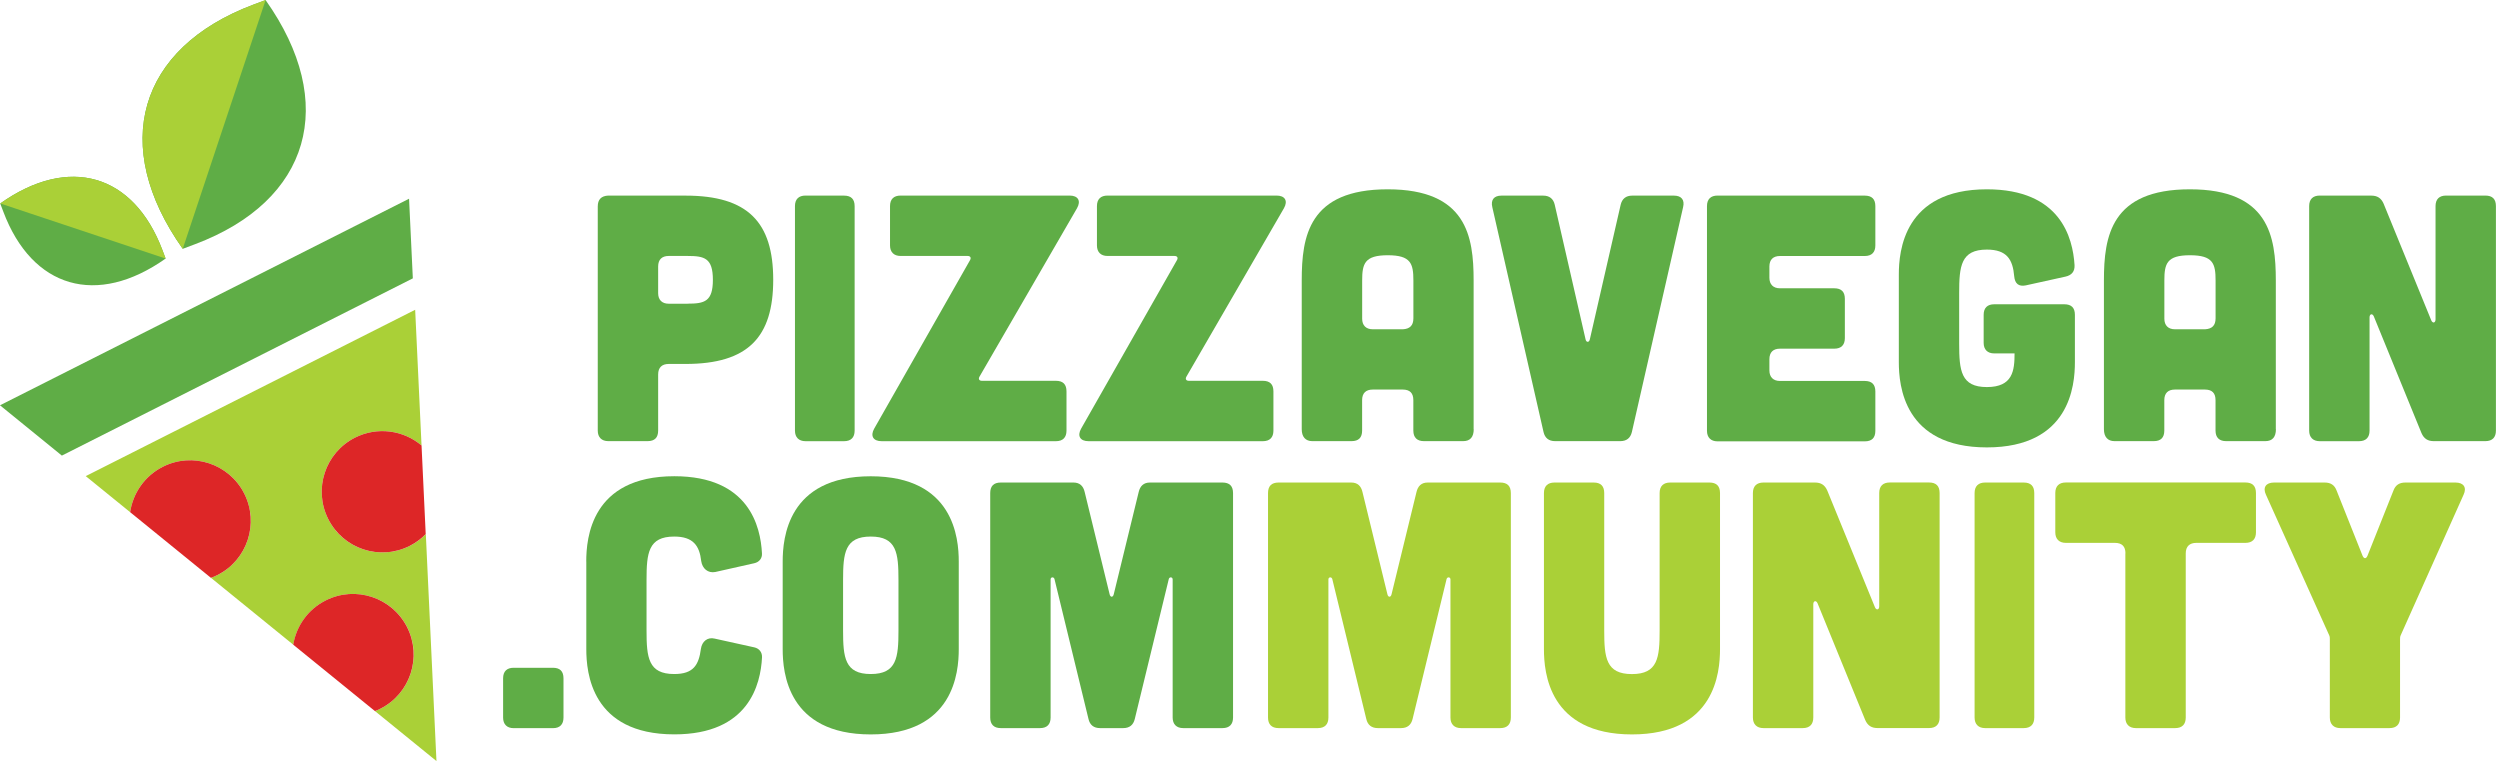
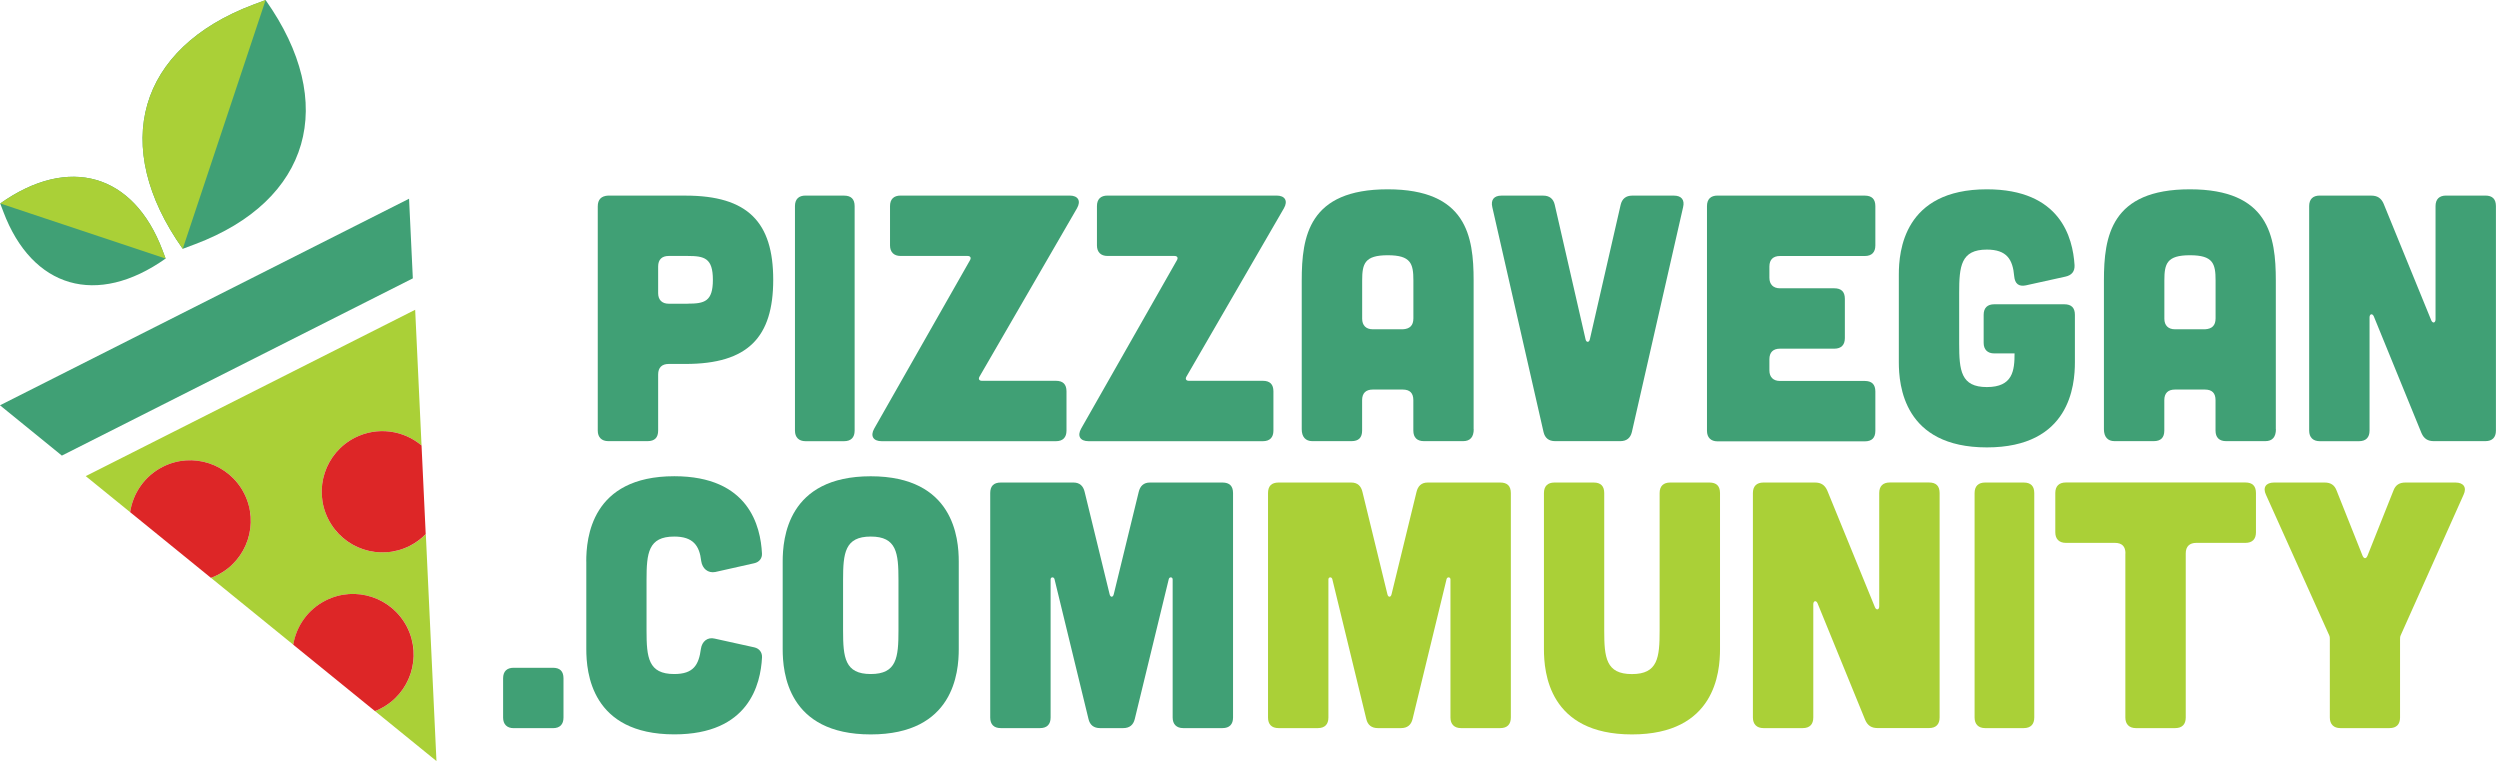
<svg xmlns="http://www.w3.org/2000/svg" width="100%" height="100%" viewBox="0 0 491 150" version="1.1" xml:space="preserve" style="fill-rule:evenodd;clip-rule:evenodd;stroke-linejoin:round;stroke-miterlimit:2;">
  <g transform="matrix(1,0,0,1,-261.21,-304.92)">
    <g>
      <g>
        <g>
-           <path d="M395.85,343.34C408.11,343.34 413.07,348.58 413.07,359.87C413.07,371.16 408.11,376.4 395.85,376.4L392.54,376.4C391.23,376.4 390.47,377.09 390.47,378.47L390.47,389.49C390.47,390.87 389.78,391.56 388.4,391.56L380.68,391.56C379.37,391.56 378.61,390.8 378.61,389.49L378.61,345.47C378.61,344.09 379.3,343.4 380.68,343.33L395.85,343.33L395.85,343.34ZM396.26,364.56C399.57,364.56 401.22,364.15 401.22,359.88C401.22,355.61 399.57,355.19 396.26,355.19L392.54,355.19C391.23,355.19 390.47,355.88 390.47,357.26L390.47,362.5C390.47,363.81 391.23,364.57 392.54,364.57L396.26,364.57L396.26,364.56Z" style="fill:rgb(95,173,70);fill-rule:nonzero;" />
-           <path d="M426.99,343.34C428.37,343.34 429.06,344.03 429.06,345.41L429.06,389.5C429.06,390.81 428.37,391.57 426.99,391.57L419.41,391.57C418.1,391.57 417.34,390.81 417.34,389.5L417.34,345.4C417.34,344.02 418.1,343.33 419.41,343.33L426.99,343.33L426.99,343.34Z" style="fill:rgb(95,173,70);fill-rule:nonzero;" />
-           <path d="M468.6,379.71C469.98,379.71 470.67,380.4 470.67,381.78L470.67,389.5C470.67,390.81 469.98,391.57 468.6,391.57L434.36,391.57C432.71,391.57 432.09,390.54 432.91,389.09L451.72,356.02C452,355.54 451.79,355.19 451.24,355.19L438.08,355.19C436.77,355.19 436.01,354.43 436.01,353.12L436.01,345.4C436.01,344.02 436.77,343.33 438.08,343.33L471.29,343.33C472.94,343.33 473.56,344.36 472.74,345.81L453.59,378.88C453.31,379.36 453.52,379.71 454.07,379.71L468.6,379.71Z" style="fill:rgb(95,173,70);fill-rule:nonzero;" />
-           <path d="M509.24,379.71C510.62,379.71 511.31,380.4 511.31,381.78L511.31,389.5C511.31,390.81 510.62,391.57 509.24,391.57L475,391.57C473.35,391.57 472.73,390.54 473.55,389.09L492.36,356.02C492.64,355.54 492.43,355.19 491.88,355.19L478.72,355.19C477.41,355.19 476.65,354.43 476.65,353.12L476.65,345.4C476.65,344.02 477.41,343.33 478.72,343.33L511.93,343.33C513.58,343.33 514.2,344.36 513.38,345.81L494.23,378.88C493.95,379.36 494.16,379.71 494.71,379.71L509.24,379.71Z" style="fill:rgb(95,173,70);fill-rule:nonzero;" />
-           <path d="M550.65,389.22C550.65,390.74 549.96,391.56 548.58,391.56L540.86,391.56C539.55,391.56 538.79,390.87 538.79,389.49L538.79,383.5C538.79,382.12 538.1,381.43 536.72,381.43L530.8,381.43C529.49,381.43 528.73,382.12 528.73,383.5L528.73,389.49C528.73,390.87 528.04,391.56 526.66,391.56L518.94,391.56C517.63,391.56 516.87,390.73 516.87,389.22L516.87,360.01C516.87,351.33 518.25,342.1 533.75,342.1C549.25,342.1 550.63,351.33 550.63,360.01L550.63,389.22L550.65,389.22ZM538.8,360.01C538.8,356.7 538.32,355.05 533.77,355.05C529.22,355.05 528.74,356.7 528.74,360.01L528.74,367.52C528.74,368.83 529.5,369.59 530.81,369.59L536.73,369.59C538.11,369.52 538.8,368.83 538.8,367.45L538.8,360.01Z" style="fill:rgb(95,173,70);fill-rule:nonzero;" />
-           <path d="M564.29,343.34C565.53,343.34 566.29,343.96 566.56,345.13L572.62,371.59C572.76,372.21 573.31,372.21 573.45,371.59L579.51,345.13C579.79,343.96 580.54,343.34 581.78,343.34L589.98,343.34C591.43,343.34 592.12,344.17 591.77,345.61L581.71,389.77C581.43,390.94 580.68,391.56 579.44,391.56L566.63,391.56C565.39,391.56 564.63,390.94 564.36,389.77L554.3,345.61C553.96,344.16 554.64,343.34 556.09,343.34L564.29,343.34Z" style="fill:rgb(95,173,70);fill-rule:nonzero;" />
-           <path d="M627.46,343.34C628.84,343.34 629.53,344.03 629.53,345.41L629.53,353.13C629.53,354.44 628.84,355.2 627.46,355.2L610.79,355.2C609.48,355.2 608.72,355.89 608.72,357.27L608.72,359.47C608.72,360.78 609.48,361.54 610.79,361.54L621.47,361.54C622.85,361.54 623.54,362.23 623.54,363.61L623.54,371.33C623.54,372.64 622.85,373.4 621.47,373.4L610.79,373.4C609.48,373.4 608.72,374.09 608.72,375.47L608.72,377.67C608.72,378.98 609.48,379.74 610.79,379.74L627.46,379.74C628.84,379.74 629.53,380.43 629.53,381.81L629.53,389.53C629.53,390.91 628.84,391.6 627.46,391.6L598.53,391.6C597.22,391.6 596.46,390.84 596.46,389.53L596.46,345.4C596.46,344.02 597.22,343.33 598.53,343.33L627.46,343.33L627.46,343.34Z" style="fill:rgb(95,173,70);fill-rule:nonzero;" />
-           <path d="M634.14,358.84C634.14,354.29 635.1,342.1 651.43,342.1C665.9,342.1 668.31,351.61 668.65,356.98C668.72,358.22 668.1,358.98 666.86,359.25L659.07,360.97C657.69,361.25 656.93,360.63 656.8,359.18C656.52,355.87 655.35,353.94 651.43,353.94C646.33,353.94 645.99,357.18 645.99,362.48L645.99,372.4C645.99,377.7 646.33,380.94 651.43,380.94C656.53,380.94 656.87,377.7 656.87,374.33L652.87,374.33C651.56,374.33 650.8,373.57 650.8,372.26L650.8,366.75C650.8,365.37 651.56,364.68 652.87,364.68L666.65,364.68C668.03,364.68 668.72,365.37 668.72,366.75L668.72,376.05C668.72,380.6 667.76,392.79 651.43,392.79C635.1,392.79 634.14,380.6 634.14,376.05L634.14,358.84Z" style="fill:rgb(95,173,70);fill-rule:nonzero;" />
-           <path d="M708.2,389.22C708.2,390.74 707.51,391.56 706.13,391.56L698.41,391.56C697.1,391.56 696.34,390.87 696.34,389.49L696.34,383.5C696.34,382.12 695.65,381.43 694.27,381.43L688.35,381.43C687.04,381.43 686.28,382.12 686.28,383.5L686.28,389.49C686.28,390.87 685.59,391.56 684.21,391.56L676.49,391.56C675.18,391.56 674.42,390.73 674.42,389.22L674.42,360.01C674.42,351.33 675.8,342.1 691.3,342.1C706.8,342.1 708.18,351.33 708.18,360.01L708.18,389.22L708.2,389.22ZM696.35,360.01C696.35,356.7 695.87,355.05 691.32,355.05C686.77,355.05 686.29,356.7 686.29,360.01L686.29,367.52C686.29,368.83 687.05,369.59 688.36,369.59L694.28,369.59C695.66,369.52 696.35,368.83 696.35,367.45L696.35,360.01Z" style="fill:rgb(95,173,70);fill-rule:nonzero;" />
-           <path d="M726.94,343.34C728.11,343.34 728.87,343.82 729.35,344.92L738.72,367.86C739,368.48 739.55,368.34 739.55,367.65L739.55,345.4C739.55,344.02 740.31,343.33 741.62,343.33L749.34,343.33C750.72,343.33 751.41,344.02 751.41,345.4L751.41,389.49C751.41,390.8 750.72,391.56 749.34,391.56L739.2,391.56C738.03,391.56 737.27,391.08 736.79,389.98L727.42,367.04C727.14,366.42 726.59,366.56 726.59,367.25L726.59,389.5C726.59,390.81 725.9,391.57 724.52,391.57L716.8,391.57C715.49,391.57 714.73,390.81 714.73,389.5L714.73,345.4C714.73,344.02 715.49,343.33 716.8,343.33L726.94,343.33L726.94,343.34Z" style="fill:rgb(95,173,70);fill-rule:nonzero;" />
-           <path d="M369.81,436.07C371.19,436.07 371.88,436.76 371.88,438.14L371.88,445.86C371.88,447.17 371.19,447.93 369.81,447.93L362.09,447.93C360.78,447.93 360.02,447.17 360.02,445.86L360.02,438.14C360.02,436.76 360.78,436.07 362.09,436.07L369.81,436.07Z" style="fill:rgb(95,173,70);fill-rule:nonzero;" />
-           <path d="M376.35,415.19C376.35,410.64 377.31,398.45 393.64,398.45C408.31,398.45 410.59,408.3 410.86,413.61C410.93,414.57 410.31,415.33 409.34,415.54L401.69,417.26C400.24,417.54 399.14,416.57 398.93,415.12C398.59,412.09 397.35,410.3 393.63,410.3C388.53,410.3 388.19,413.54 388.19,418.84L388.19,428.76C388.19,434.06 388.53,437.3 393.63,437.3C397.42,437.3 398.45,435.51 398.87,432.34C399.08,430.89 400.18,430 401.56,430.34L409.35,432.06C410.31,432.27 410.93,433.02 410.87,434.06C410.59,439.3 408.32,449.15 393.65,449.15C377.32,449.15 376.36,436.96 376.36,432.41L376.36,415.19L376.35,415.19Z" style="fill:rgb(95,173,70);fill-rule:nonzero;" />
-           <path d="M449.51,432.42C449.51,436.97 448.55,449.16 432.22,449.16C415.89,449.16 414.93,436.97 414.93,432.42L414.93,415.2C414.93,410.65 415.89,398.46 432.22,398.46C448.55,398.46 449.51,410.65 449.51,415.2L449.51,432.42ZM437.67,418.84C437.67,413.54 437.33,410.3 432.23,410.3C427.13,410.3 426.79,413.54 426.79,418.84L426.79,428.76C426.79,434.06 427.13,437.3 432.23,437.3C437.33,437.3 437.67,434.06 437.67,428.76L437.67,418.84Z" style="fill:rgb(95,173,70);fill-rule:nonzero;" />
-           <path d="M472.04,399.69C473.28,399.69 473.97,400.38 474.24,401.55L479.13,421.6C479.27,422.29 479.82,422.29 479.96,421.6L484.85,401.55C485.13,400.38 485.81,399.69 487.05,399.69L501.31,399.69C502.69,399.69 503.38,400.38 503.38,401.76L503.38,445.85C503.38,447.16 502.69,447.92 501.31,447.92L493.59,447.92C492.28,447.92 491.52,447.16 491.52,445.85L491.52,418.71C491.52,418.23 490.9,418.16 490.76,418.64L484.08,446.13C483.8,447.3 483.05,447.92 481.81,447.92L477.26,447.92C476.02,447.92 475.26,447.3 474.99,446.13L468.31,418.64C468.17,418.16 467.55,418.23 467.55,418.71L467.55,445.85C467.55,447.16 466.86,447.92 465.48,447.92L457.76,447.92C456.38,447.92 455.69,447.16 455.69,445.85L455.69,401.76C455.69,400.38 456.38,399.69 457.76,399.69L472.04,399.69Z" style="fill:rgb(95,173,70);fill-rule:nonzero;" />
+           <path d="M395.85,343.34C408.11,343.34 413.07,348.58 413.07,359.87C413.07,371.16 408.11,376.4 395.85,376.4L392.54,376.4C391.23,376.4 390.47,377.09 390.47,378.47L390.47,389.49C390.47,390.87 389.78,391.56 388.4,391.56L380.68,391.56C379.37,391.56 378.61,390.8 378.61,389.49L378.61,345.47C378.61,344.09 379.3,343.4 380.68,343.33L395.85,343.33L395.85,343.34ZM396.26,364.56C399.57,364.56 401.22,364.15 401.22,359.88C401.22,355.61 399.57,355.19 396.26,355.19L392.54,355.19C391.23,355.19 390.47,355.88 390.47,357.26L390.47,362.5C390.47,363.81 391.23,364.57 392.54,364.57L396.26,364.57L396.26,364.56Z" style="fill:rgb(64, 160, 117);fill-rule:nonzero;" />
+           <path d="M426.99,343.34C428.37,343.34 429.06,344.03 429.06,345.41L429.06,389.5C429.06,390.81 428.37,391.57 426.99,391.57L419.41,391.57C418.1,391.57 417.34,390.81 417.34,389.5L417.34,345.4C417.34,344.02 418.1,343.33 419.41,343.33L426.99,343.33L426.99,343.34Z" style="fill:rgb(64, 160, 117);fill-rule:nonzero;" />
+           <path d="M468.6,379.71C469.98,379.71 470.67,380.4 470.67,381.78L470.67,389.5C470.67,390.81 469.98,391.57 468.6,391.57L434.36,391.57C432.71,391.57 432.09,390.54 432.91,389.09L451.72,356.02C452,355.54 451.79,355.19 451.24,355.19L438.08,355.19C436.77,355.19 436.01,354.43 436.01,353.12L436.01,345.4C436.01,344.02 436.77,343.33 438.08,343.33L471.29,343.33C472.94,343.33 473.56,344.36 472.74,345.81L453.59,378.88C453.31,379.36 453.52,379.71 454.07,379.71L468.6,379.71Z" style="fill:rgb(64, 160, 117);fill-rule:nonzero;" />
+           <path d="M509.24,379.71C510.62,379.71 511.31,380.4 511.31,381.78L511.31,389.5C511.31,390.81 510.62,391.57 509.24,391.57L475,391.57C473.35,391.57 472.73,390.54 473.55,389.09L492.36,356.02C492.64,355.54 492.43,355.19 491.88,355.19L478.72,355.19C477.41,355.19 476.65,354.43 476.65,353.12L476.65,345.4C476.65,344.02 477.41,343.33 478.72,343.33L511.93,343.33C513.58,343.33 514.2,344.36 513.38,345.81L494.23,378.88C493.95,379.36 494.16,379.71 494.71,379.71L509.24,379.71Z" style="fill:rgb(64, 160, 117);fill-rule:nonzero;" />
+           <path d="M550.65,389.22C550.65,390.74 549.96,391.56 548.58,391.56L540.86,391.56C539.55,391.56 538.79,390.87 538.79,389.49L538.79,383.5C538.79,382.12 538.1,381.43 536.72,381.43L530.8,381.43C529.49,381.43 528.73,382.12 528.73,383.5L528.73,389.49C528.73,390.87 528.04,391.56 526.66,391.56L518.94,391.56C517.63,391.56 516.87,390.73 516.87,389.22L516.87,360.01C516.87,351.33 518.25,342.1 533.75,342.1C549.25,342.1 550.63,351.33 550.63,360.01L550.63,389.22L550.65,389.22ZM538.8,360.01C538.8,356.7 538.32,355.05 533.77,355.05C529.22,355.05 528.74,356.7 528.74,360.01L528.74,367.52C528.74,368.83 529.5,369.59 530.81,369.59L536.73,369.59C538.11,369.52 538.8,368.83 538.8,367.45L538.8,360.01Z" style="fill:rgb(64, 160, 117);fill-rule:nonzero;" />
+           <path d="M564.29,343.34C565.53,343.34 566.29,343.96 566.56,345.13L572.62,371.59C572.76,372.21 573.31,372.21 573.45,371.59L579.51,345.13C579.79,343.96 580.54,343.34 581.78,343.34L589.98,343.34C591.43,343.34 592.12,344.17 591.77,345.61L581.71,389.77C581.43,390.94 580.68,391.56 579.44,391.56L566.63,391.56C565.39,391.56 564.63,390.94 564.36,389.77L554.3,345.61C553.96,344.16 554.64,343.34 556.09,343.34L564.29,343.34Z" style="fill:rgb(64, 160, 117);fill-rule:nonzero;" />
+           <path d="M627.46,343.34C628.84,343.34 629.53,344.03 629.53,345.41L629.53,353.13C629.53,354.44 628.84,355.2 627.46,355.2L610.79,355.2C609.48,355.2 608.72,355.89 608.72,357.27L608.72,359.47C608.72,360.78 609.48,361.54 610.79,361.54L621.47,361.54C622.85,361.54 623.54,362.23 623.54,363.61L623.54,371.33C623.54,372.64 622.85,373.4 621.47,373.4L610.79,373.4C609.48,373.4 608.72,374.09 608.72,375.47L608.72,377.67C608.72,378.98 609.48,379.74 610.79,379.74L627.46,379.74C628.84,379.74 629.53,380.43 629.53,381.81L629.53,389.53C629.53,390.91 628.84,391.6 627.46,391.6L598.53,391.6C597.22,391.6 596.46,390.84 596.46,389.53L596.46,345.4C596.46,344.02 597.22,343.33 598.53,343.33L627.46,343.33L627.46,343.34Z" style="fill:rgb(64, 160, 117);fill-rule:nonzero;" />
+           <path d="M634.14,358.84C634.14,354.29 635.1,342.1 651.43,342.1C665.9,342.1 668.31,351.61 668.65,356.98C668.72,358.22 668.1,358.98 666.86,359.25L659.07,360.97C657.69,361.25 656.93,360.63 656.8,359.18C656.52,355.87 655.35,353.94 651.43,353.94C646.33,353.94 645.99,357.18 645.99,362.48L645.99,372.4C645.99,377.7 646.33,380.94 651.43,380.94C656.53,380.94 656.87,377.7 656.87,374.33L652.87,374.33C651.56,374.33 650.8,373.57 650.8,372.26L650.8,366.75C650.8,365.37 651.56,364.68 652.87,364.68L666.65,364.68C668.03,364.68 668.72,365.37 668.72,366.75L668.72,376.05C668.72,380.6 667.76,392.79 651.43,392.79C635.1,392.79 634.14,380.6 634.14,376.05L634.14,358.84Z" style="fill:rgb(64, 160, 117);fill-rule:nonzero;" />
+           <path d="M708.2,389.22C708.2,390.74 707.51,391.56 706.13,391.56L698.41,391.56C697.1,391.56 696.34,390.87 696.34,389.49L696.34,383.5C696.34,382.12 695.65,381.43 694.27,381.43L688.35,381.43C687.04,381.43 686.28,382.12 686.28,383.5L686.28,389.49C686.28,390.87 685.59,391.56 684.21,391.56L676.49,391.56C675.18,391.56 674.42,390.73 674.42,389.22L674.42,360.01C674.42,351.33 675.8,342.1 691.3,342.1C706.8,342.1 708.18,351.33 708.18,360.01L708.18,389.22L708.2,389.22ZM696.35,360.01C696.35,356.7 695.87,355.05 691.32,355.05C686.77,355.05 686.29,356.7 686.29,360.01L686.29,367.52C686.29,368.83 687.05,369.59 688.36,369.59L694.28,369.59C695.66,369.52 696.35,368.83 696.35,367.45L696.35,360.01Z" style="fill:rgb(64, 160, 117);fill-rule:nonzero;" />
+           <path d="M726.94,343.34C728.11,343.34 728.87,343.82 729.35,344.92L738.72,367.86C739,368.48 739.55,368.34 739.55,367.65L739.55,345.4C739.55,344.02 740.31,343.33 741.62,343.33L749.34,343.33C750.72,343.33 751.41,344.02 751.41,345.4L751.41,389.49C751.41,390.8 750.72,391.56 749.34,391.56L739.2,391.56C738.03,391.56 737.27,391.08 736.79,389.98L727.42,367.04C727.14,366.42 726.59,366.56 726.59,367.25L726.59,389.5C726.59,390.81 725.9,391.57 724.52,391.57L716.8,391.57C715.49,391.57 714.73,390.81 714.73,389.5L714.73,345.4C714.73,344.02 715.49,343.33 716.8,343.33L726.94,343.33L726.94,343.34Z" style="fill:rgb(64, 160, 117);fill-rule:nonzero;" />
+           <path d="M369.81,436.07C371.19,436.07 371.88,436.76 371.88,438.14L371.88,445.86C371.88,447.17 371.19,447.93 369.81,447.93L362.09,447.93C360.78,447.93 360.02,447.17 360.02,445.86L360.02,438.14C360.02,436.76 360.78,436.07 362.09,436.07L369.81,436.07Z" style="fill:rgb(64, 160, 117);fill-rule:nonzero;" />
+           <path d="M376.35,415.19C376.35,410.64 377.31,398.45 393.64,398.45C408.31,398.45 410.59,408.3 410.86,413.61C410.93,414.57 410.31,415.33 409.34,415.54L401.69,417.26C400.24,417.54 399.14,416.57 398.93,415.12C398.59,412.09 397.35,410.3 393.63,410.3C388.53,410.3 388.19,413.54 388.19,418.84L388.19,428.76C388.19,434.06 388.53,437.3 393.63,437.3C397.42,437.3 398.45,435.51 398.87,432.34C399.08,430.89 400.18,430 401.56,430.34L409.35,432.06C410.31,432.27 410.93,433.02 410.87,434.06C410.59,439.3 408.32,449.15 393.65,449.15C377.32,449.15 376.36,436.96 376.36,432.41L376.36,415.19L376.35,415.19Z" style="fill:rgb(64, 160, 117);fill-rule:nonzero;" />
+           <path d="M449.51,432.42C449.51,436.97 448.55,449.16 432.22,449.16C415.89,449.16 414.93,436.97 414.93,432.42L414.93,415.2C414.93,410.65 415.89,398.46 432.22,398.46C448.55,398.46 449.51,410.65 449.51,415.2L449.51,432.42ZM437.67,418.84C437.67,413.54 437.33,410.3 432.23,410.3C427.13,410.3 426.79,413.54 426.79,418.84L426.79,428.76C426.79,434.06 427.13,437.3 432.23,437.3C437.33,437.3 437.67,434.06 437.67,428.76L437.67,418.84Z" style="fill:rgb(64, 160, 117);fill-rule:nonzero;" />
+           <path d="M472.04,399.69C473.28,399.69 473.97,400.38 474.24,401.55L479.13,421.6C479.27,422.29 479.82,422.29 479.96,421.6L484.85,401.55C485.13,400.38 485.81,399.69 487.05,399.69L501.31,399.69C502.69,399.69 503.38,400.38 503.38,401.76L503.38,445.85C503.38,447.16 502.69,447.92 501.31,447.92L493.59,447.92C492.28,447.92 491.52,447.16 491.52,445.85L491.52,418.71C491.52,418.23 490.9,418.16 490.76,418.64L484.08,446.13C483.8,447.3 483.05,447.92 481.81,447.92L477.26,447.92C476.02,447.92 475.26,447.3 474.99,446.13L468.31,418.64C468.17,418.16 467.55,418.23 467.55,418.71L467.55,445.85C467.55,447.16 466.86,447.92 465.48,447.92L457.76,447.92C456.38,447.92 455.69,447.16 455.69,445.85L455.69,401.76C455.69,400.38 456.38,399.69 457.76,399.69L472.04,399.69Z" style="fill:rgb(64, 160, 117);fill-rule:nonzero;" />
          <path d="M526.6,399.69C527.84,399.69 528.53,400.38 528.8,401.55L533.69,421.6C533.83,422.29 534.38,422.29 534.52,421.6L539.41,401.55C539.69,400.38 540.37,399.69 541.61,399.69L555.87,399.69C557.25,399.69 557.94,400.38 557.94,401.76L557.94,445.85C557.94,447.16 557.25,447.92 555.87,447.92L548.15,447.92C546.84,447.92 546.08,447.16 546.08,445.85L546.08,418.71C546.08,418.23 545.46,418.16 545.32,418.64L538.64,446.13C538.36,447.3 537.61,447.92 536.37,447.92L531.82,447.92C530.58,447.92 529.82,447.3 529.55,446.13L522.87,418.64C522.73,418.16 522.11,418.23 522.11,418.71L522.11,445.85C522.11,447.16 521.42,447.92 520.04,447.92L512.32,447.92C510.94,447.92 510.25,447.16 510.25,445.85L510.25,401.76C510.25,400.38 510.94,399.69 512.32,399.69L526.6,399.69Z" style="fill:rgb(170,208,55);fill-rule:nonzero;" />
          <path d="M574.21,399.69C575.59,399.69 576.28,400.38 576.28,401.76L576.28,428.77C576.28,434.07 576.62,437.31 581.72,437.31C586.82,437.31 587.16,434.07 587.16,428.77L587.16,401.76C587.16,400.38 587.92,399.69 589.23,399.69L596.95,399.69C598.33,399.69 599.02,400.38 599.02,401.76L599.02,432.42C599.02,436.97 598.06,449.16 581.73,449.16C565.4,449.16 564.44,436.97 564.44,432.42L564.44,401.76C564.44,400.38 565.2,399.69 566.51,399.69L574.21,399.69Z" style="fill:rgb(170,208,55);fill-rule:nonzero;" />
          <path d="M617.68,399.69C618.85,399.69 619.61,400.17 620.09,401.27L629.46,424.21C629.74,424.83 630.29,424.69 630.29,424L630.29,401.75C630.29,400.37 631.05,399.68 632.36,399.68L640.08,399.68C641.46,399.68 642.15,400.37 642.15,401.75L642.15,445.84C642.15,447.15 641.46,447.91 640.08,447.91L629.95,447.91C628.78,447.91 628.02,447.43 627.54,446.33L618.17,423.39C617.89,422.77 617.34,422.91 617.34,423.6L617.34,445.85C617.34,447.16 616.65,447.92 615.27,447.92L607.55,447.92C606.24,447.92 605.48,447.16 605.48,445.85L605.48,401.76C605.48,400.38 606.24,399.69 607.55,399.69L617.68,399.69Z" style="fill:rgb(170,208,55);fill-rule:nonzero;" />
          <path d="M658.67,399.69C660.05,399.69 660.74,400.38 660.74,401.76L660.74,445.85C660.74,447.16 660.05,447.92 658.67,447.92L651.09,447.92C649.78,447.92 649.02,447.16 649.02,445.85L649.02,401.76C649.02,400.38 649.78,399.69 651.09,399.69L658.67,399.69Z" style="fill:rgb(170,208,55);fill-rule:nonzero;" />
          <path d="M678.65,413.61C678.65,412.23 677.96,411.54 676.58,411.54L666.94,411.54C665.63,411.54 664.87,410.78 664.87,409.47L664.87,401.75C664.87,400.37 665.63,399.68 666.94,399.68L702.21,399.68C703.59,399.68 704.28,400.37 704.28,401.75L704.28,409.47C704.28,410.78 703.59,411.54 702.21,411.54L692.56,411.54C691.25,411.54 690.49,412.23 690.49,413.61L690.49,445.85C690.49,447.16 689.8,447.92 688.42,447.92L680.7,447.92C679.39,447.92 678.63,447.16 678.63,445.85L678.63,413.61L678.65,413.61Z" style="fill:rgb(170,208,55);fill-rule:nonzero;" />
          <path d="M717.78,399.69C718.95,399.69 719.71,400.17 720.12,401.27L725.22,414.08C725.5,414.7 725.91,414.7 726.18,414.08L731.28,401.27C731.69,400.17 732.45,399.69 733.62,399.69L743.47,399.69C745.05,399.69 745.74,400.65 745.05,402.1L732.72,429.66C732.58,429.94 732.58,430.21 732.58,430.49L732.58,445.85C732.58,447.16 731.89,447.92 730.51,447.92L720.86,447.92C719.55,447.92 718.79,447.16 718.79,445.85L718.79,430.49C718.79,430.21 718.79,429.94 718.65,429.66L706.25,402.1C705.56,400.65 706.25,399.69 707.83,399.69L717.78,399.69Z" style="fill:rgb(170,208,55);fill-rule:nonzero;" />
        </g>
      </g>
      <g>
        <g>
          <g>
            <g>
-               <path d="M299.52,352.88L297.1,353.79C282.76,333.53 288.3,314.37 310.95,305.84L313.37,304.93C327.72,325.19 322.18,344.35 299.52,352.88Z" style="fill:rgb(95,173,70);fill-rule:nonzero;" />
+               <path d="M299.52,352.88L297.1,353.79C282.76,333.53 288.3,314.37 310.95,305.84L313.37,304.93C327.72,325.19 322.18,344.35 299.52,352.88Z" style="fill:rgb(64, 160, 117);fill-rule:nonzero;" />
              <path d="M297.1,353.79L313.38,304.92L310.96,305.83C288.3,314.37 282.76,333.53 297.1,353.79Z" style="fill:rgb(170,208,55);fill-rule:nonzero;" />
            </g>
            <g>
-               <path d="M261.86,346.49L261.25,344.88C274.72,335.35 287.46,339.03 293.13,354.09L293.74,355.7C280.27,365.23 267.53,361.55 261.86,346.49Z" style="fill:rgb(95,173,70);fill-rule:nonzero;" />
+               <path d="M261.86,346.49L261.25,344.88C274.72,335.35 287.46,339.03 293.13,354.09L293.74,355.7C280.27,365.23 267.53,361.55 261.86,346.49Z" style="fill:rgb(64, 160, 117);fill-rule:nonzero;" />
              <path d="M261.26,344.88L293.74,355.7L293.13,354.09C287.46,339.03 274.73,335.35 261.26,344.88Z" style="fill:rgb(170,208,55);fill-rule:nonzero;" />
            </g>
          </g>
        </g>
-         <path d="M261.21,384.52L273.36,394.4L342.29,359.59L341.55,343.95L261.21,384.52Z" style="fill:rgb(95,173,70);fill-rule:nonzero;" />
+         <path d="M261.21,384.52L273.36,394.4L342.29,359.59L341.55,343.95L261.21,384.52Z" style="fill:rgb(64, 160, 117);fill-rule:nonzero;" />
        <g>
          <path d="M325.68,406.87C322.71,401 325.07,393.83 330.94,390.87C335.34,388.65 340.46,389.41 344,392.41L342.75,365.76L278.05,398.43L286.77,405.51C287.32,401.81 289.58,398.42 293.18,396.6C299.05,393.63 306.22,395.99 309.18,401.86C312.15,407.73 309.79,414.9 303.92,417.86C303.5,418.07 303.08,418.25 302.65,418.41L318.81,431.54C319.41,427.92 321.66,424.63 325.18,422.85C331.05,419.88 338.22,422.24 341.18,428.11C344.15,433.98 341.79,441.15 335.92,444.11C335.57,444.29 335.22,444.44 334.86,444.58L346.93,454.39L344.84,409.82C343.95,410.73 342.9,411.52 341.7,412.13C335.81,415.1 328.64,412.75 325.68,406.87Z" style="fill:rgb(170,208,55);fill-rule:nonzero;" />
          <path d="M309.18,401.86C306.21,395.99 299.05,393.63 293.18,396.6C289.59,398.42 287.32,401.81 286.77,405.51L302.64,418.41C303.07,418.25 303.5,418.08 303.91,417.86C309.79,414.9 312.14,407.73 309.18,401.86Z" style="fill:rgb(221,38,39);fill-rule:nonzero;" />
          <path d="M330.94,390.87C325.07,393.84 322.71,401 325.68,406.87C328.65,412.74 335.81,415.1 341.68,412.13C342.88,411.52 343.93,410.73 344.82,409.82L344,392.41C340.46,389.42 335.34,388.65 330.94,390.87Z" style="fill:rgb(221,38,39);fill-rule:nonzero;" />
          <path d="M341.17,428.11C338.2,422.24 331.04,419.88 325.17,422.85C321.65,424.63 319.4,427.92 318.8,431.54L334.85,444.58C335.21,444.44 335.56,444.29 335.91,444.11C341.78,441.15 344.13,433.99 341.17,428.11Z" style="fill:rgb(221,38,39);fill-rule:nonzero;" />
        </g>
      </g>
    </g>
  </g>
</svg>
